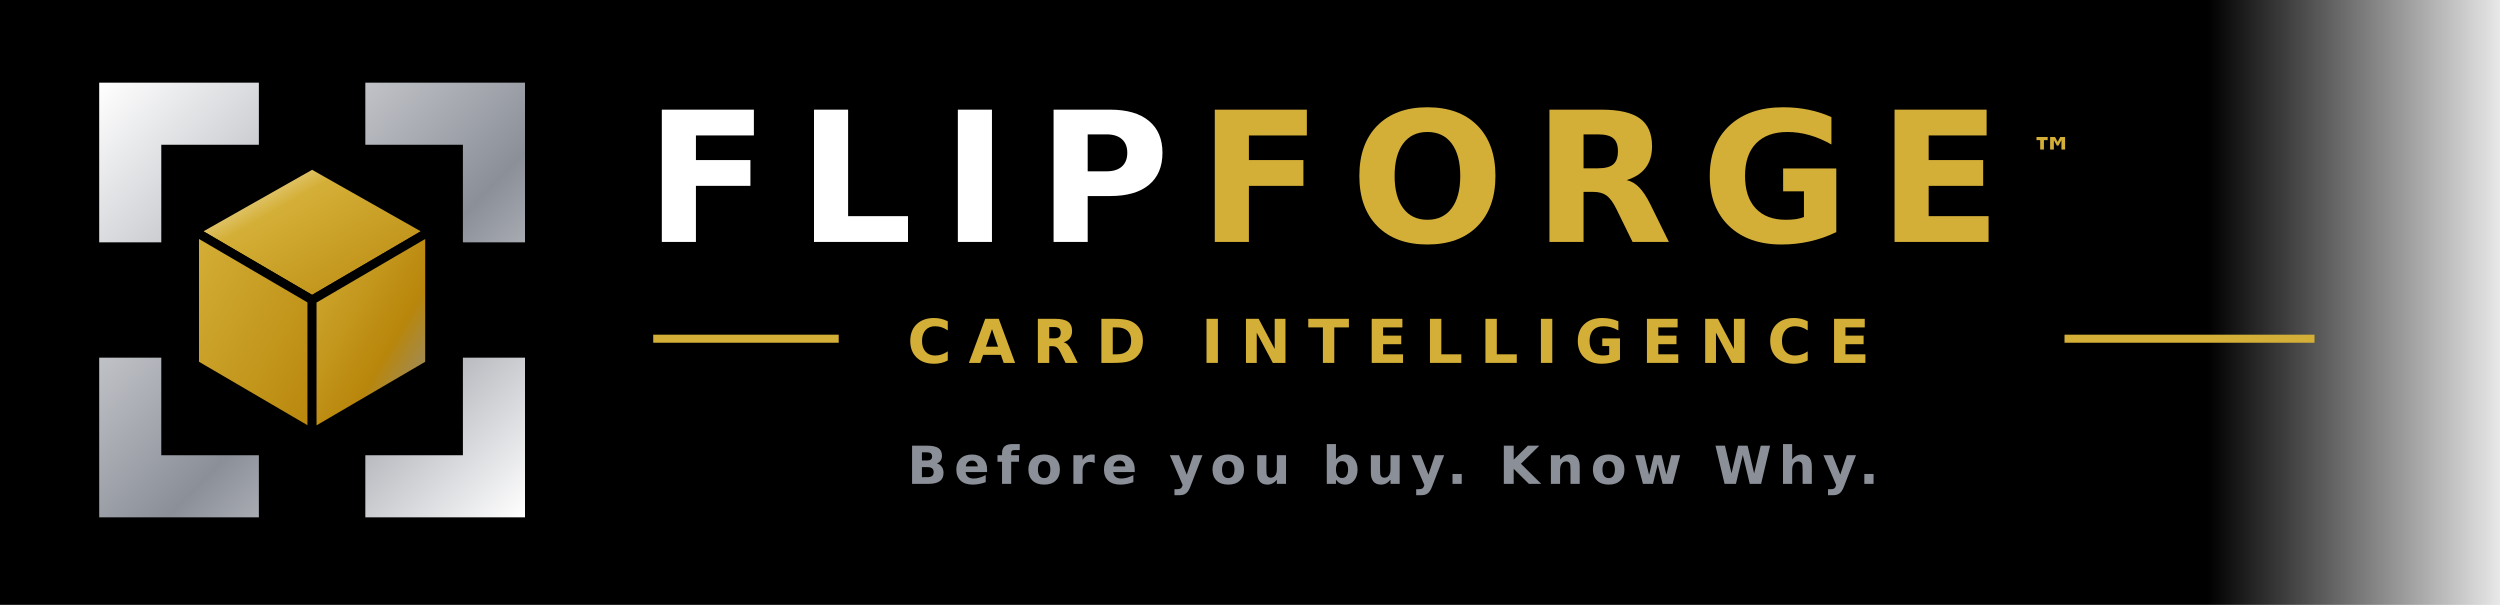
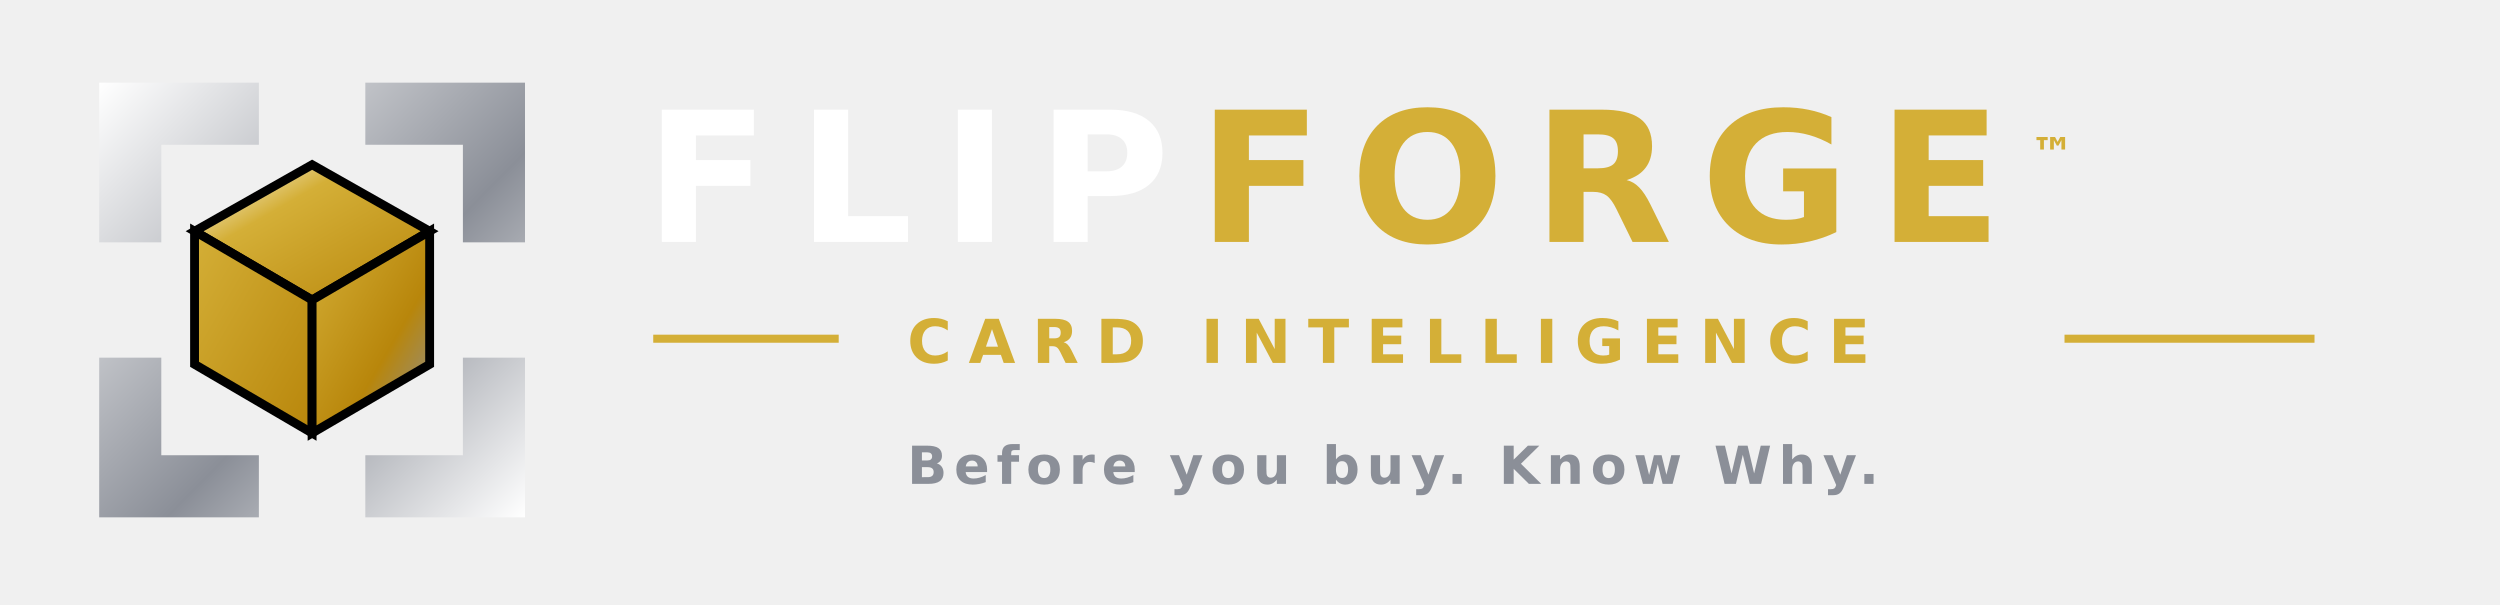
- <svg xmlns="http://www.w3.org/2000/svg" viewBox="0 0 620 150" role="img" aria-labelledby="title desc" version="1.1" id="svg65">
+ <svg xmlns="http://www.w3.org/2000/svg" viewBox="0 0 620 150" role="img" aria-labelledby="title desc" version="1.1" id="svg56">
  <style id="style4">@font-face{font-family:Geist;src:url('../fonts/geist-latin-wght-normal.woff2') format('woff2');font-weight:100 900}.word{font-family:Geist,Arial,sans-serif;font-weight:700}.support{font-family:Geist,Arial,sans-serif;font-weight:600}</style>
-   <defs id="defs39">
+   <defs id="defs32">
    <linearGradient id="silver" x1="0" y1="0" x2="1" y2="1">
      <stop offset="0" stop-color="#FFFFFF" id="stop6" />
      <stop offset=".58" stop-color="#8B8F98" id="stop8" />
      <stop offset="1" stop-color="#FFFFFF" id="stop10" />
    </linearGradient>
    <linearGradient id="goldTop" x1="0" y1="0" x2="1" y2="1">
      <stop offset="0" stop-color="#FFFFFF" id="stop13" />
      <stop offset=".34" stop-color="#D4AF37" id="stop15" />
      <stop offset="1" stop-color="#B8860B" id="stop17" />
    </linearGradient>
    <linearGradient id="goldLeft" x1="0" y1="0" x2="1" y2="1">
      <stop offset="0" stop-color="#D4AF37" id="stop20" />
      <stop offset="1" stop-color="#B8860B" id="stop22" />
    </linearGradient>
    <linearGradient id="goldRight" x1="0" y1="0" x2="1" y2="1">
      <stop offset="0" stop-color="#D4AF37" id="stop25" />
      <stop offset=".62" stop-color="#B8860B" id="stop27" />
      <stop offset="1" stop-color="#8B8F98" id="stop29" />
    </linearGradient>
-     <linearGradient id="fade" x1="0" x2="1">
-       <stop offset="0" stop-color="#000000" id="stop32" />
-       <stop offset=".88" stop-color="#000000" id="stop34" />
-       <stop offset="1" stop-color="#000000" stop-opacity="0" id="stop36" />
-     </linearGradient>
  </defs>
-   <rect width="620" height="150" fill="url(#fade)" id="rect41" />
-   <g transform="matrix(0.55,0,0,0.55,7,4)" id="g51">
-     <path fill="url(#silver)" d="m 32,30 h 72 V 58 H 60 v 44 H 32 Z m 120,0 h 72 v 72 H 196 V 58 H 152 Z M 32,154 h 28 v 44 h 44 v 28 H 32 Z m 164,0 h 28 v 72 h -72 v -28 h 44 z" id="path43" />
-     <path d="M 128,67 181,97 128,128 75,97 Z" fill="url(#goldTop)" stroke="#000000" stroke-width="4" id="path45" />
-     <path d="m 75,97 53,31 v 60 L 75,157 Z" fill="url(#goldLeft)" stroke="#000000" stroke-width="4" id="path47" />
-     <path d="m 181,97 -53,31 v 60 l 53,-31 z" fill="url(#goldRight)" stroke="#000000" stroke-width="4" id="path49" />
+   <g transform="matrix(0.55,0,0,0.55,7,4)" id="g42">
+     <path fill="url(#silver)" d="m 32,30 h 72 V 58 H 60 v 44 H 32 Z m 120,0 h 72 v 72 H 196 V 58 H 152 Z M 32,154 h 28 v 44 h 44 v 28 H 32 Z m 164,0 h 28 v 72 h -72 v -28 h 44 z" id="path34" />
+     <path d="M 128,67 181,97 128,128 75,97 Z" fill="url(#goldTop)" stroke="#000000" stroke-width="4" id="path36" />
+     <path d="m 75,97 53,31 v 60 L 75,157 Z" fill="url(#goldLeft)" stroke="#000000" stroke-width="4" id="path38" />
+     <path d="m 181,97 -53,31 v 60 l 53,-31 z" fill="url(#goldRight)" stroke="#000000" stroke-width="4" id="path40" />
  </g>
-   <g aria-label="FLIPFORGE™" id="text57" class="word" style="font-weight:700;font-size:45px;font-family:Geist, Arial, sans-serif;letter-spacing:7;fill:#ffffff">
-     <path d="m 164.131,27.195 h 22.83 v 6.394 h -14.37 v 6.108 h 13.513 v 6.394 H 172.59 V 60 h -8.459 z" id="path69" />
-     <path d="m 201.871,27.195 h 8.459 v 26.411 h 14.854 V 60 h -23.313 z" id="path71" />
-     <path d="m 237.545,27.195 h 8.459 V 60 h -8.459 z" id="path73" />
-     <path d="m 261.288,27.195 h 14.041 q 6.262,0 9.602,2.791 3.362,2.769 3.362,7.91 0,5.164 -3.362,7.954 -3.34,2.769 -9.602,2.769 h -5.581 V 60 h -8.459 z m 8.459,6.13 v 9.163 h 4.68 q 2.461,0 3.801,-1.187 1.34,-1.208 1.34,-3.406 0,-2.197 -1.34,-3.384 -1.34,-1.187 -3.801,-1.187 z" id="path75" />
-     <path d="m 301.269,27.195 h 22.83 v 6.394 h -14.37 v 6.108 h 13.513 v 6.394 H 309.729 V 60 h -8.459 z" style="fill:#d4af37" id="path77" />
-     <path d="m 353.994,32.732 q -3.867,0 -5.999,2.856 -2.131,2.856 -2.131,8.042 0,5.164 2.131,8.02 2.131,2.856 5.999,2.856 3.889,0 6.021,-2.856 2.131,-2.856 2.131,-8.02 0,-5.186 -2.131,-8.042 -2.131,-2.856 -6.021,-2.856 z m 0,-6.13 q 7.91,0 12.393,4.526 4.482,4.526 4.482,12.502 0,7.954 -4.482,12.48 -4.482,4.526 -12.393,4.526 -7.888,0 -12.393,-4.526 -4.482,-4.526 -4.482,-12.48 0,-7.976 4.482,-12.502 4.504,-4.526 12.393,-4.526 z" style="fill:#d4af37" id="path79" />
-     <path d="m 396.282,41.741 q 2.659,0 3.801,-0.989 1.165,-0.989 1.165,-3.252 0,-2.241 -1.165,-3.208 -1.143,-0.967 -3.801,-0.967 h -3.56 v 8.416 z m -3.56,5.845 V 60 h -8.459 V 27.195 h 12.92 q 6.482,0 9.492,2.175 3.032,2.175 3.032,6.877 0,3.252 -1.582,5.339 -1.56,2.087 -4.724,3.076 1.736,0.396 3.098,1.802 1.384,1.384 2.791,4.219 L 413.882,60 h -9.009 l -3.999,-8.152 q -1.208,-2.461 -2.461,-3.362 -1.23,-0.901 -3.296,-0.901 z" style="fill:#d4af37" id="path81" />
-     <path d="m 455.401,57.561 q -3.164,1.538 -6.57,2.307 -3.406,0.769 -7.031,0.769 -8.196,0 -12.986,-4.57 -4.79,-4.592 -4.79,-12.437 0,-7.932 4.878,-12.48 4.878,-4.548 13.359,-4.548 3.274,0 6.262,0.615 3.01,0.615 5.669,1.824 v 6.79 q -2.747,-1.56 -5.471,-2.329 -2.703,-0.769 -5.427,-0.769 -5.054,0 -7.8,2.834 -2.725,2.812 -2.725,8.064 0,5.208 2.637,8.042 2.637,2.834 7.493,2.834 1.318,0 2.439,-0.154 1.143,-0.176 2.043,-0.527 v -6.372 h -5.164 v -5.669 h 13.184 z" style="fill:#d4af37" id="path83" />
-     <path d="m 469.85,27.195 h 22.83 v 6.394 h -14.37 v 6.108 h 13.513 v 6.394 h -13.513 v 7.515 h 14.854 V 60 H 469.85 Z" style="fill:#d4af37" id="path85" />
-     <path d="m 509.652,33.981 0.639,1.219 0.639,-1.219 h 1.219 v 3.104 h -0.913 v -2.347 l -0.736,1.375 h -0.408 l -0.736,-1.375 v 2.347 h -0.924 v -3.104 z m -1.826,0 v 0.768 h -0.935 v 2.336 h -0.924 v -2.336 h -0.924 v -0.768 z" style="font-size:11px;letter-spacing:0;baseline-shift:super;fill:#d4af37" id="path87" />
+   <g aria-label="FLIPFORGE™" id="text48" class="word" style="font-weight:700;font-size:45px;font-family:Geist, Arial, sans-serif;letter-spacing:7;fill:#ffffff">
+     <path d="m 164.131,27.195 h 22.83 v 6.394 h -14.37 v 6.108 h 13.513 v 6.394 H 172.59 V 60 h -8.459 z" id="path60" />
+     <path d="m 201.871,27.195 h 8.459 v 26.411 h 14.854 V 60 h -23.313 z" id="path62" />
+     <path d="m 237.545,27.195 h 8.459 V 60 h -8.459 z" id="path64" />
+     <path d="m 261.288,27.195 h 14.041 q 6.262,0 9.602,2.791 3.362,2.769 3.362,7.91 0,5.164 -3.362,7.954 -3.34,2.769 -9.602,2.769 h -5.581 V 60 h -8.459 z m 8.459,6.13 v 9.163 h 4.68 q 2.461,0 3.801,-1.187 1.34,-1.208 1.34,-3.406 0,-2.197 -1.34,-3.384 -1.34,-1.187 -3.801,-1.187 z" id="path66" />
+     <path d="m 301.269,27.195 h 22.83 v 6.394 h -14.37 v 6.108 h 13.513 v 6.394 H 309.729 V 60 h -8.459 z" style="fill:#d4af37" id="path68" />
+     <path d="m 353.994,32.732 q -3.867,0 -5.999,2.856 -2.131,2.856 -2.131,8.042 0,5.164 2.131,8.02 2.131,2.856 5.999,2.856 3.889,0 6.021,-2.856 2.131,-2.856 2.131,-8.02 0,-5.186 -2.131,-8.042 -2.131,-2.856 -6.021,-2.856 z m 0,-6.13 q 7.91,0 12.393,4.526 4.482,4.526 4.482,12.502 0,7.954 -4.482,12.48 -4.482,4.526 -12.393,4.526 -7.888,0 -12.393,-4.526 -4.482,-4.526 -4.482,-12.48 0,-7.976 4.482,-12.502 4.504,-4.526 12.393,-4.526 z" style="fill:#d4af37" id="path70" />
+     <path d="m 396.282,41.741 q 2.659,0 3.801,-0.989 1.165,-0.989 1.165,-3.252 0,-2.241 -1.165,-3.208 -1.143,-0.967 -3.801,-0.967 h -3.56 v 8.416 z m -3.56,5.845 V 60 h -8.459 V 27.195 h 12.92 q 6.482,0 9.492,2.175 3.032,2.175 3.032,6.877 0,3.252 -1.582,5.339 -1.56,2.087 -4.724,3.076 1.736,0.396 3.098,1.802 1.384,1.384 2.791,4.219 L 413.882,60 h -9.009 l -3.999,-8.152 q -1.208,-2.461 -2.461,-3.362 -1.23,-0.901 -3.296,-0.901 z" style="fill:#d4af37" id="path72" />
+     <path d="m 455.401,57.561 q -3.164,1.538 -6.57,2.307 -3.406,0.769 -7.031,0.769 -8.196,0 -12.986,-4.57 -4.79,-4.592 -4.79,-12.437 0,-7.932 4.878,-12.48 4.878,-4.548 13.359,-4.548 3.274,0 6.262,0.615 3.01,0.615 5.669,1.824 v 6.79 q -2.747,-1.56 -5.471,-2.329 -2.703,-0.769 -5.427,-0.769 -5.054,0 -7.8,2.834 -2.725,2.812 -2.725,8.064 0,5.208 2.637,8.042 2.637,2.834 7.493,2.834 1.318,0 2.439,-0.154 1.143,-0.176 2.043,-0.527 v -6.372 h -5.164 v -5.669 h 13.184 z" style="fill:#d4af37" id="path74" />
+     <path d="m 469.85,27.195 h 22.83 v 6.394 h -14.37 v 6.108 h 13.513 v 6.394 h -13.513 v 7.515 h 14.854 V 60 H 469.85 Z" style="fill:#d4af37" id="path76" />
+     <path d="m 509.652,33.981 0.639,1.219 0.639,-1.219 h 1.219 v 3.104 h -0.913 v -2.347 l -0.736,1.375 h -0.408 l -0.736,-1.375 v 2.347 h -0.924 v -3.104 z m -1.826,0 v 0.768 h -0.935 v 2.336 h -0.924 v -2.336 h -0.924 v -0.768 z" style="font-size:11px;letter-spacing:0;baseline-shift:super;fill:#d4af37" id="path78" />
  </g>
-   <path d="M162 84h46M512 84h62" stroke="#D4AF37" stroke-width="2" id="path59" />
-   <g aria-label="CARD INTELLIGENCE" id="text61" class="support" style="font-weight:600;font-size:15px;font-family:Geist, Arial, sans-serif;letter-spacing:4.2;fill:#d4af37">
-     <path d="m 235.049,89.399 q -0.776,0.403 -1.619,0.608 -0.842,0.205 -1.758,0.205 -2.732,0 -4.329,-1.523 -1.597,-1.531 -1.597,-4.146 0,-2.622 1.597,-4.146 1.597,-1.531 4.329,-1.531 0.916,0 1.758,0.205 0.842,0.205 1.619,0.608 v 2.263 q -0.784,-0.535 -1.545,-0.784 -0.762,-0.249 -1.604,-0.249 -1.509,0 -2.373,0.967 -0.864,0.967 -0.864,2.666 0,1.692 0.864,2.659 0.864,0.967 2.373,0.967 0.842,0 1.604,-0.249 0.762,-0.249 1.545,-0.784 z" id="path90" />
-     <path d="m 248.221,88.008 h -4.409 L 243.116,90 h -2.834 l 4.05,-10.935 h 3.362 L 251.744,90 h -2.834 z m -3.706,-2.029 h 2.996 l -1.494,-4.351 z" id="path92" />
-     <path d="m 261.4,83.914 q 0.886,0 1.267,-0.33 0.388,-0.33 0.388,-1.084 0,-0.747 -0.388,-1.069 -0.381,-0.322 -1.267,-0.322 h -1.187 v 2.805 z m -1.187,1.948 V 90 h -2.82 V 79.065 h 4.307 q 2.161,0 3.164,0.725 1.011,0.725 1.011,2.292 0,1.084 -0.527,1.78 -0.52,0.696 -1.575,1.025 0.579,0.132 1.033,0.601 0.461,0.461 0.93,1.406 L 267.267,90 h -3.003 l -1.333,-2.717 q -0.403,-0.82 -0.82,-1.121 -0.41,-0.3 -1.099,-0.3 z" id="path94" />
-     <path d="m 275.964,81.196 v 6.672 h 1.011 q 1.729,0 2.637,-0.857 0.916,-0.857 0.916,-2.49 0,-1.626 -0.908,-2.476 -0.908,-0.85 -2.644,-0.85 z m -2.82,-2.131 h 2.974 q 2.49,0 3.706,0.359 1.223,0.352 2.095,1.201 0.769,0.74 1.143,1.707 0.374,0.967 0.374,2.19 0,1.238 -0.374,2.212 -0.374,0.967 -1.143,1.707 -0.879,0.85 -2.109,1.208 Q 278.579,90 276.118,90 h -2.974 z" id="path96" />
-     <path d="m 299.218,79.065 h 2.82 V 90 h -2.82 z" id="path98" />
-     <path d="m 308.999,79.065 h 3.149 l 3.977,7.5 v -7.5 h 2.673 V 90 h -3.149 l -3.977,-7.5 V 90 h -2.673 z" id="path100" />
-     <path d="m 324.449,79.065 h 10.078 v 2.131 h -3.625 V 90 h -2.82 v -8.804 h -3.633 z" id="path102" />
-     <path d="m 340.184,79.065 h 7.61 v 2.131 h -4.79 v 2.036 h 4.504 v 2.131 h -4.504 v 2.505 h 4.951 V 90 h -7.771 z" id="path104" />
-     <path d="m 354.631,79.065 h 2.82 v 8.804 h 4.951 V 90 h -7.771 z" id="path106" />
-     <path d="m 368.389,79.065 h 2.82 v 8.804 h 4.951 V 90 h -7.771 z" id="path108" />
-     <path d="m 382.147,79.065 h 2.82 V 90 h -2.82 z" id="path110" />
-     <path d="m 401.757,89.187 q -1.055,0.513 -2.19,0.769 -1.135,0.256 -2.344,0.256 -2.732,0 -4.329,-1.523 -1.597,-1.531 -1.597,-4.146 0,-2.644 1.626,-4.16 1.626,-1.516 4.453,-1.516 1.091,0 2.087,0.205 1.003,0.205 1.89,0.608 v 2.263 q -0.916,-0.52 -1.824,-0.776 -0.901,-0.256 -1.809,-0.256 -1.685,0 -2.6,0.945 -0.908,0.938 -0.908,2.688 0,1.736 0.879,2.681 0.879,0.945 2.498,0.945 0.439,0 0.813,-0.051 0.381,-0.059 0.681,-0.176 v -2.124 h -1.721 v -1.89 h 4.395 z" id="path112" />
-     <path d="m 408.44,79.065 h 7.61 v 2.131 h -4.79 v 2.036 h 4.504 v 2.131 h -4.504 v 2.505 h 4.951 V 90 h -7.771 z" id="path114" />
-     <path d="m 422.887,79.065 h 3.149 l 3.977,7.5 v -7.5 h 2.673 V 90 h -3.149 l -3.977,-7.5 V 90 h -2.673 z" id="path116" />
-     <path d="m 448.312,89.399 q -0.776,0.403 -1.619,0.608 -0.842,0.205 -1.758,0.205 -2.732,0 -4.329,-1.523 -1.597,-1.531 -1.597,-4.146 0,-2.622 1.597,-4.146 1.597,-1.531 4.329,-1.531 0.916,0 1.758,0.205 0.842,0.205 1.619,0.608 v 2.263 q -0.784,-0.535 -1.545,-0.784 -0.762,-0.249 -1.604,-0.249 -1.509,0 -2.373,0.967 -0.864,0.967 -0.864,2.666 0,1.692 0.864,2.659 0.864,0.967 2.373,0.967 0.842,0 1.604,-0.249 0.762,-0.249 1.545,-0.784 z" id="path118" />
-     <path d="m 454.849,79.065 h 7.61 v 2.131 h -4.79 v 2.036 h 4.504 v 2.131 h -4.504 v 2.505 h 4.951 V 90 h -7.771 z" id="path120" />
+   <path d="M162 84h46M512 84h62" stroke="#D4AF37" stroke-width="2" id="path50" />
+   <g aria-label="CARD INTELLIGENCE" id="text52" class="support" style="font-weight:600;font-size:15px;font-family:Geist, Arial, sans-serif;letter-spacing:4.2;fill:#d4af37">
+     <path d="m 235.049,89.399 q -0.776,0.403 -1.619,0.608 -0.842,0.205 -1.758,0.205 -2.732,0 -4.329,-1.523 -1.597,-1.531 -1.597,-4.146 0,-2.622 1.597,-4.146 1.597,-1.531 4.329,-1.531 0.916,0 1.758,0.205 0.842,0.205 1.619,0.608 v 2.263 q -0.784,-0.535 -1.545,-0.784 -0.762,-0.249 -1.604,-0.249 -1.509,0 -2.373,0.967 -0.864,0.967 -0.864,2.666 0,1.692 0.864,2.659 0.864,0.967 2.373,0.967 0.842,0 1.604,-0.249 0.762,-0.249 1.545,-0.784 z" id="path81" />
+     <path d="m 248.221,88.008 h -4.409 L 243.116,90 h -2.834 l 4.05,-10.935 h 3.362 L 251.744,90 h -2.834 z m -3.706,-2.029 h 2.996 l -1.494,-4.351 z" id="path83" />
+     <path d="m 261.4,83.914 q 0.886,0 1.267,-0.33 0.388,-0.33 0.388,-1.084 0,-0.747 -0.388,-1.069 -0.381,-0.322 -1.267,-0.322 h -1.187 v 2.805 z m -1.187,1.948 V 90 h -2.82 V 79.065 h 4.307 q 2.161,0 3.164,0.725 1.011,0.725 1.011,2.292 0,1.084 -0.527,1.78 -0.52,0.696 -1.575,1.025 0.579,0.132 1.033,0.601 0.461,0.461 0.93,1.406 L 267.267,90 h -3.003 l -1.333,-2.717 q -0.403,-0.82 -0.82,-1.121 -0.41,-0.3 -1.099,-0.3 z" id="path85" />
+     <path d="m 275.964,81.196 v 6.672 h 1.011 q 1.729,0 2.637,-0.857 0.916,-0.857 0.916,-2.49 0,-1.626 -0.908,-2.476 -0.908,-0.85 -2.644,-0.85 z m -2.82,-2.131 h 2.974 q 2.49,0 3.706,0.359 1.223,0.352 2.095,1.201 0.769,0.74 1.143,1.707 0.374,0.967 0.374,2.19 0,1.238 -0.374,2.212 -0.374,0.967 -1.143,1.707 -0.879,0.85 -2.109,1.208 Q 278.579,90 276.118,90 h -2.974 z" id="path87" />
+     <path d="m 299.218,79.065 h 2.82 V 90 h -2.82 z" id="path89" />
+     <path d="m 308.999,79.065 h 3.149 l 3.977,7.5 v -7.5 h 2.673 V 90 h -3.149 l -3.977,-7.5 V 90 h -2.673 z" id="path91" />
+     <path d="m 324.449,79.065 h 10.078 v 2.131 h -3.625 V 90 h -2.82 v -8.804 h -3.633 z" id="path93" />
+     <path d="m 340.184,79.065 h 7.61 v 2.131 h -4.79 v 2.036 h 4.504 v 2.131 h -4.504 v 2.505 h 4.951 V 90 h -7.771 z" id="path95" />
+     <path d="m 354.631,79.065 h 2.82 v 8.804 h 4.951 V 90 h -7.771 z" id="path97" />
+     <path d="m 368.389,79.065 h 2.82 v 8.804 h 4.951 V 90 h -7.771 z" id="path99" />
+     <path d="m 382.147,79.065 h 2.82 V 90 h -2.82 z" id="path101" />
+     <path d="m 401.757,89.187 q -1.055,0.513 -2.19,0.769 -1.135,0.256 -2.344,0.256 -2.732,0 -4.329,-1.523 -1.597,-1.531 -1.597,-4.146 0,-2.644 1.626,-4.16 1.626,-1.516 4.453,-1.516 1.091,0 2.087,0.205 1.003,0.205 1.89,0.608 v 2.263 q -0.916,-0.52 -1.824,-0.776 -0.901,-0.256 -1.809,-0.256 -1.685,0 -2.6,0.945 -0.908,0.938 -0.908,2.688 0,1.736 0.879,2.681 0.879,0.945 2.498,0.945 0.439,0 0.813,-0.051 0.381,-0.059 0.681,-0.176 v -2.124 h -1.721 v -1.89 h 4.395 z" id="path103" />
+     <path d="m 408.44,79.065 h 7.61 v 2.131 h -4.79 v 2.036 h 4.504 v 2.131 h -4.504 v 2.505 h 4.951 V 90 h -7.771 z" id="path105" />
+     <path d="m 422.887,79.065 h 3.149 l 3.977,7.5 v -7.5 h 2.673 V 90 h -3.149 l -3.977,-7.5 V 90 h -2.673 z" id="path107" />
+     <path d="m 448.312,89.399 q -0.776,0.403 -1.619,0.608 -0.842,0.205 -1.758,0.205 -2.732,0 -4.329,-1.523 -1.597,-1.531 -1.597,-4.146 0,-2.622 1.597,-4.146 1.597,-1.531 4.329,-1.531 0.916,0 1.758,0.205 0.842,0.205 1.619,0.608 v 2.263 q -0.784,-0.535 -1.545,-0.784 -0.762,-0.249 -1.604,-0.249 -1.509,0 -2.373,0.967 -0.864,0.967 -0.864,2.666 0,1.692 0.864,2.659 0.864,0.967 2.373,0.967 0.842,0 1.604,-0.249 0.762,-0.249 1.545,-0.784 z" id="path109" />
+     <path d="m 454.849,79.065 h 7.61 v 2.131 h -4.79 v 2.036 h 4.504 v 2.131 h -4.504 v 2.505 h 4.951 V 90 h -7.771 z" id="path111" />
  </g>
-   <g aria-label="Before you buy. Know Why." id="text63" class="support" style="font-weight:600;font-size:13px;font-family:Geist, Arial, sans-serif;letter-spacing:1.7;fill:#8b8f98">
-     <path d="m 229.989,114.192 q 0.578,0 0.876,-0.254 0.298,-0.254 0.298,-0.749 0,-0.489 -0.298,-0.743 -0.298,-0.26 -0.876,-0.26 h -1.352 v 2.006 z m 0.083,4.145 q 0.736,0 1.104,-0.311 0.375,-0.311 0.375,-0.939 0,-0.616 -0.368,-0.92 -0.368,-0.311 -1.111,-0.311 h -1.435 v 2.482 z m 2.272,-3.409 q 0.787,0.229 1.219,0.844 0.432,0.616 0.432,1.511 0,1.371 -0.927,2.044 Q 232.141,120 230.25,120 h -4.056 v -9.477 h 3.669 q 1.974,0 2.856,0.597 0.889,0.597 0.889,1.911 0,0.692 -0.324,1.181 -0.324,0.482 -0.939,0.717 z" id="path123" />
-     <path d="m 244.797,116.426 v 0.647 h -5.313 q 0.083,0.8 0.578,1.2 0.495,0.4 1.384,0.4 0.717,0 1.466,-0.209 0.755,-0.216 1.549,-0.647 v 1.752 q -0.806,0.305 -1.612,0.457 -0.806,0.159 -1.612,0.159 -1.93,0 -3.002,-0.978 -1.066,-0.984 -1.066,-2.755 0,-1.739 1.047,-2.736 1.054,-0.997 2.895,-0.997 1.676,0 2.679,1.009 1.009,1.009 1.009,2.698 z m -2.336,-0.755 q 0,-0.647 -0.381,-1.041 -0.375,-0.4 -0.984,-0.4 -0.66,0 -1.073,0.375 -0.413,0.368 -0.514,1.066 z" id="path125" />
-     <path d="m 252.896,110.123 v 1.492 h -1.257 q -0.482,0 -0.673,0.178 -0.19,0.171 -0.19,0.603 v 0.495 h 1.942 v 1.625 h -1.942 V 120 h -2.272 v -5.484 h -1.13 v -1.625 h 1.13 v -0.495 q 0,-1.162 0.647,-1.714 0.647,-0.559 2.006,-0.559 z" id="path127" />
-     <path d="m 258.956,114.344 q -0.755,0 -1.155,0.546 -0.394,0.54 -0.394,1.562 0,1.022 0.394,1.568 0.4,0.54 1.155,0.54 0.743,0 1.136,-0.54 0.394,-0.546 0.394,-1.568 0,-1.022 -0.394,-1.562 -0.394,-0.546 -1.136,-0.546 z m 0,-1.625 q 1.834,0 2.863,0.99 1.035,0.99 1.035,2.742 0,1.752 -1.035,2.742 -1.028,0.99 -2.863,0.99 -1.841,0 -2.882,-0.99 -1.035,-0.99 -1.035,-2.742 0,-1.752 1.035,-2.742 1.041,-0.99 2.882,-0.99 z" id="path129" />
-     <path d="m 271.486,114.827 q -0.298,-0.14 -0.597,-0.203 -0.292,-0.07 -0.59,-0.07 -0.876,0 -1.352,0.565 -0.47,0.559 -0.47,1.606 V 120 h -2.272 v -7.109 h 2.272 v 1.168 q 0.438,-0.698 1.003,-1.016 0.571,-0.324 1.365,-0.324 0.114,0 0.248,0.013 0.133,0.006 0.387,0.038 z" id="path131" />
-     <path d="m 281.412,116.426 v 0.647 h -5.313 q 0.083,0.8 0.578,1.2 0.495,0.4 1.384,0.4 0.717,0 1.466,-0.209 0.755,-0.216 1.549,-0.647 v 1.752 q -0.806,0.305 -1.612,0.457 -0.806,0.159 -1.612,0.159 -1.93,0 -3.002,-0.978 -1.066,-0.984 -1.066,-2.755 0,-1.739 1.047,-2.736 1.054,-0.997 2.895,-0.997 1.676,0 2.679,1.009 1.009,1.009 1.009,2.698 z m -2.336,-0.755 q 0,-0.647 -0.381,-1.041 -0.375,-0.4 -0.984,-0.4 -0.66,0 -1.073,0.375 -0.413,0.368 -0.514,1.066 z" id="path133" />
-     <path d="m 290.125,112.891 h 2.272 l 1.911,4.824 1.625,-4.824 h 2.272 l -2.99,7.782 q -0.451,1.187 -1.054,1.657 -0.597,0.476 -1.581,0.476 h -1.314 v -1.492 h 0.711 q 0.578,0 0.838,-0.184 0.267,-0.184 0.413,-0.66 l 0.064,-0.197 z" id="path135" />
-     <path d="m 304.616,114.344 q -0.755,0 -1.155,0.546 -0.394,0.54 -0.394,1.562 0,1.022 0.394,1.568 0.4,0.54 1.155,0.54 0.743,0 1.136,-0.54 0.394,-0.546 0.394,-1.568 0,-1.022 -0.394,-1.562 -0.394,-0.546 -1.136,-0.546 z m 0,-1.625 q 1.834,0 2.863,0.99 1.035,0.99 1.035,2.742 0,1.752 -1.035,2.742 -1.028,0.99 -2.863,0.99 -1.841,0 -2.882,-0.99 -1.035,-0.99 -1.035,-2.742 0,-1.752 1.035,-2.742 1.041,-0.99 2.882,-0.99 z" id="path137" />
-     <path d="m 311.787,117.232 v -4.342 h 2.285 v 0.711 q 0,0.578 -0.006,1.454 -0.006,0.87 -0.006,1.162 0,0.857 0.044,1.238 0.044,0.375 0.152,0.546 0.14,0.222 0.362,0.343 0.229,0.121 0.521,0.121 0.711,0 1.117,-0.546 0.406,-0.546 0.406,-1.517 v -3.51 h 2.272 V 120 h -2.272 v -1.028 q -0.514,0.622 -1.092,0.92 -0.571,0.292 -1.263,0.292 -1.231,0 -1.879,-0.755 -0.641,-0.755 -0.641,-2.196 z" id="path139" />
-     <path d="m 332.827,118.534 q 0.73,0 1.111,-0.533 0.387,-0.533 0.387,-1.549 0,-1.016 -0.387,-1.549 -0.381,-0.533 -1.111,-0.533 -0.73,0 -1.124,0.54 -0.387,0.533 -0.387,1.542 0,1.009 0.387,1.549 0.394,0.533 1.124,0.533 z m -1.511,-4.602 q 0.47,-0.622 1.041,-0.914 0.571,-0.298 1.314,-0.298 1.314,0 2.158,1.047 0.844,1.041 0.844,2.685 0,1.644 -0.844,2.691 -0.844,1.041 -2.158,1.041 -0.743,0 -1.314,-0.292 -0.571,-0.298 -1.041,-0.92 V 120 h -2.272 v -9.877 h 2.272 z" id="path141" />
-     <path d="m 339.974,117.232 v -4.342 h 2.285 v 0.711 q 0,0.578 -0.006,1.454 -0.006,0.87 -0.006,1.162 0,0.857 0.044,1.238 0.044,0.375 0.152,0.546 0.14,0.222 0.362,0.343 0.229,0.121 0.52,0.121 0.711,0 1.117,-0.546 0.406,-0.546 0.406,-1.517 v -3.51 h 2.272 V 120 h -2.272 v -1.028 q -0.514,0.622 -1.092,0.92 -0.571,0.292 -1.263,0.292 -1.231,0 -1.879,-0.755 -0.641,-0.755 -0.641,-2.196 z" id="path143" />
-     <path d="m 350.072,112.891 h 2.272 l 1.911,4.824 1.625,-4.824 h 2.272 l -2.99,7.782 q -0.451,1.187 -1.054,1.657 -0.597,0.476 -1.581,0.476 h -1.314 v -1.492 h 0.711 q 0.578,0 0.838,-0.184 0.267,-0.184 0.413,-0.66 l 0.064,-0.197 z" id="path145" />
-     <path d="m 360.22,117.543 h 2.285 V 120 h -2.285 z" id="path147" />
-     <path d="m 372.951,110.523 h 2.444 v 3.459 l 3.523,-3.459 h 2.837 l -4.564,4.488 5.034,4.989 h -3.06 l -3.771,-3.732 V 120 h -2.444 z" id="path149" />
-     <path d="M 391.771,115.671 V 120 h -2.285 v -0.705 -2.609 q 0,-0.92 -0.044,-1.27 -0.038,-0.349 -0.14,-0.514 -0.133,-0.222 -0.362,-0.343 -0.229,-0.127 -0.52,-0.127 -0.711,0 -1.117,0.552 -0.406,0.546 -0.406,1.517 V 120 h -2.272 v -7.109 h 2.272 v 1.041 q 0.514,-0.622 1.092,-0.914 0.578,-0.298 1.276,-0.298 1.231,0 1.866,0.755 0.641,0.755 0.641,2.196 z" id="path151" />
-     <path d="m 398.962,114.344 q -0.755,0 -1.155,0.546 -0.394,0.54 -0.394,1.562 0,1.022 0.394,1.568 0.4,0.54 1.155,0.54 0.743,0 1.136,-0.54 0.394,-0.546 0.394,-1.568 0,-1.022 -0.394,-1.562 -0.394,-0.546 -1.136,-0.546 z m 0,-1.625 q 1.834,0 2.863,0.99 1.035,0.99 1.035,2.742 0,1.752 -1.035,2.742 -1.028,0.99 -2.863,0.99 -1.841,0 -2.882,-0.99 -1.035,-0.99 -1.035,-2.742 0,-1.752 1.035,-2.742 1.041,-0.99 2.882,-0.99 z" id="path153" />
-     <path d="m 405.575,112.891 h 2.209 l 1.193,4.9 1.2,-4.9 h 1.898 l 1.193,4.85 1.2,-4.85 h 2.209 L 414.804,120 h -2.482 l -1.2,-4.888 L 409.929,120 h -2.482 z" id="path155" />
-     <path d="m 425.441,110.523 h 2.342 l 1.638,6.887 1.625,-6.887 h 2.355 l 1.625,6.887 1.638,-6.887 h 2.323 L 436.752,120 h -2.818 L 432.214,112.795 430.512,120 h -2.818 z" id="path157" />
-     <path d="M 449.332,115.671 V 120 h -2.285 v -0.705 -2.596 q 0,-0.933 -0.044,-1.282 -0.038,-0.349 -0.14,-0.514 -0.133,-0.222 -0.362,-0.343 -0.229,-0.127 -0.521,-0.127 -0.711,0 -1.117,0.552 -0.406,0.546 -0.406,1.517 V 120 h -2.272 v -9.877 h 2.272 v 3.809 q 0.514,-0.622 1.092,-0.914 0.578,-0.298 1.276,-0.298 1.231,0 1.866,0.755 0.641,0.755 0.641,2.196 z" id="path159" />
-     <path d="m 452.206,112.891 h 2.272 l 1.911,4.824 1.625,-4.824 h 2.272 l -2.99,7.782 q -0.451,1.187 -1.054,1.657 -0.597,0.476 -1.581,0.476 h -1.314 v -1.492 h 0.711 q 0.578,0 0.838,-0.184 0.267,-0.184 0.413,-0.66 l 0.064,-0.197 z" id="path161" />
-     <path d="m 462.355,117.543 h 2.285 V 120 h -2.285 z" id="path163" />
+   <g aria-label="Before you buy. Know Why." id="text54" class="support" style="font-weight:600;font-size:13px;font-family:Geist, Arial, sans-serif;letter-spacing:1.7;fill:#8b8f98">
+     <path d="m 229.989,114.192 q 0.578,0 0.876,-0.254 0.298,-0.254 0.298,-0.749 0,-0.489 -0.298,-0.743 -0.298,-0.26 -0.876,-0.26 h -1.352 v 2.006 z m 0.083,4.145 q 0.736,0 1.104,-0.311 0.375,-0.311 0.375,-0.939 0,-0.616 -0.368,-0.92 -0.368,-0.311 -1.111,-0.311 h -1.435 v 2.482 z m 2.272,-3.409 q 0.787,0.229 1.219,0.844 0.432,0.616 0.432,1.511 0,1.371 -0.927,2.044 Q 232.141,120 230.25,120 h -4.056 v -9.477 h 3.669 q 1.974,0 2.856,0.597 0.889,0.597 0.889,1.911 0,0.692 -0.324,1.181 -0.324,0.482 -0.939,0.717 z" id="path114" />
+     <path d="m 244.797,116.426 v 0.647 h -5.313 q 0.083,0.8 0.578,1.2 0.495,0.4 1.384,0.4 0.717,0 1.466,-0.209 0.755,-0.216 1.549,-0.647 v 1.752 q -0.806,0.305 -1.612,0.457 -0.806,0.159 -1.612,0.159 -1.93,0 -3.002,-0.978 -1.066,-0.984 -1.066,-2.755 0,-1.739 1.047,-2.736 1.054,-0.997 2.895,-0.997 1.676,0 2.679,1.009 1.009,1.009 1.009,2.698 z m -2.336,-0.755 q 0,-0.647 -0.381,-1.041 -0.375,-0.4 -0.984,-0.4 -0.66,0 -1.073,0.375 -0.413,0.368 -0.514,1.066 z" id="path116" />
+     <path d="m 252.896,110.123 v 1.492 h -1.257 q -0.482,0 -0.673,0.178 -0.19,0.171 -0.19,0.603 v 0.495 h 1.942 v 1.625 h -1.942 V 120 h -2.272 v -5.484 h -1.13 v -1.625 h 1.13 v -0.495 q 0,-1.162 0.647,-1.714 0.647,-0.559 2.006,-0.559 z" id="path118" />
+     <path d="m 258.956,114.344 q -0.755,0 -1.155,0.546 -0.394,0.54 -0.394,1.562 0,1.022 0.394,1.568 0.4,0.54 1.155,0.54 0.743,0 1.136,-0.54 0.394,-0.546 0.394,-1.568 0,-1.022 -0.394,-1.562 -0.394,-0.546 -1.136,-0.546 z m 0,-1.625 q 1.834,0 2.863,0.99 1.035,0.99 1.035,2.742 0,1.752 -1.035,2.742 -1.028,0.99 -2.863,0.99 -1.841,0 -2.882,-0.99 -1.035,-0.99 -1.035,-2.742 0,-1.752 1.035,-2.742 1.041,-0.99 2.882,-0.99 z" id="path120" />
+     <path d="m 271.486,114.827 q -0.298,-0.14 -0.597,-0.203 -0.292,-0.07 -0.59,-0.07 -0.876,0 -1.352,0.565 -0.47,0.559 -0.47,1.606 V 120 h -2.272 v -7.109 h 2.272 v 1.168 q 0.438,-0.698 1.003,-1.016 0.571,-0.324 1.365,-0.324 0.114,0 0.248,0.013 0.133,0.006 0.387,0.038 z" id="path122" />
+     <path d="m 281.412,116.426 v 0.647 h -5.313 q 0.083,0.8 0.578,1.2 0.495,0.4 1.384,0.4 0.717,0 1.466,-0.209 0.755,-0.216 1.549,-0.647 v 1.752 q -0.806,0.305 -1.612,0.457 -0.806,0.159 -1.612,0.159 -1.93,0 -3.002,-0.978 -1.066,-0.984 -1.066,-2.755 0,-1.739 1.047,-2.736 1.054,-0.997 2.895,-0.997 1.676,0 2.679,1.009 1.009,1.009 1.009,2.698 z m -2.336,-0.755 q 0,-0.647 -0.381,-1.041 -0.375,-0.4 -0.984,-0.4 -0.66,0 -1.073,0.375 -0.413,0.368 -0.514,1.066 z" id="path124" />
+     <path d="m 290.125,112.891 h 2.272 l 1.911,4.824 1.625,-4.824 h 2.272 l -2.99,7.782 q -0.451,1.187 -1.054,1.657 -0.597,0.476 -1.581,0.476 h -1.314 v -1.492 h 0.711 q 0.578,0 0.838,-0.184 0.267,-0.184 0.413,-0.66 l 0.064,-0.197 z" id="path126" />
+     <path d="m 304.616,114.344 q -0.755,0 -1.155,0.546 -0.394,0.54 -0.394,1.562 0,1.022 0.394,1.568 0.4,0.54 1.155,0.54 0.743,0 1.136,-0.54 0.394,-0.546 0.394,-1.568 0,-1.022 -0.394,-1.562 -0.394,-0.546 -1.136,-0.546 z m 0,-1.625 q 1.834,0 2.863,0.99 1.035,0.99 1.035,2.742 0,1.752 -1.035,2.742 -1.028,0.99 -2.863,0.99 -1.841,0 -2.882,-0.99 -1.035,-0.99 -1.035,-2.742 0,-1.752 1.035,-2.742 1.041,-0.99 2.882,-0.99 z" id="path128" />
+     <path d="m 311.787,117.232 v -4.342 h 2.285 v 0.711 q 0,0.578 -0.006,1.454 -0.006,0.87 -0.006,1.162 0,0.857 0.044,1.238 0.044,0.375 0.152,0.546 0.14,0.222 0.362,0.343 0.229,0.121 0.521,0.121 0.711,0 1.117,-0.546 0.406,-0.546 0.406,-1.517 v -3.51 h 2.272 V 120 h -2.272 v -1.028 q -0.514,0.622 -1.092,0.92 -0.571,0.292 -1.263,0.292 -1.231,0 -1.879,-0.755 -0.641,-0.755 -0.641,-2.196 z" id="path130" />
+     <path d="m 332.827,118.534 q 0.73,0 1.111,-0.533 0.387,-0.533 0.387,-1.549 0,-1.016 -0.387,-1.549 -0.381,-0.533 -1.111,-0.533 -0.73,0 -1.124,0.54 -0.387,0.533 -0.387,1.542 0,1.009 0.387,1.549 0.394,0.533 1.124,0.533 z m -1.511,-4.602 q 0.47,-0.622 1.041,-0.914 0.571,-0.298 1.314,-0.298 1.314,0 2.158,1.047 0.844,1.041 0.844,2.685 0,1.644 -0.844,2.691 -0.844,1.041 -2.158,1.041 -0.743,0 -1.314,-0.292 -0.571,-0.298 -1.041,-0.92 V 120 h -2.272 v -9.877 h 2.272 z" id="path132" />
+     <path d="m 339.974,117.232 v -4.342 h 2.285 v 0.711 q 0,0.578 -0.006,1.454 -0.006,0.87 -0.006,1.162 0,0.857 0.044,1.238 0.044,0.375 0.152,0.546 0.14,0.222 0.362,0.343 0.229,0.121 0.52,0.121 0.711,0 1.117,-0.546 0.406,-0.546 0.406,-1.517 v -3.51 h 2.272 V 120 h -2.272 v -1.028 q -0.514,0.622 -1.092,0.92 -0.571,0.292 -1.263,0.292 -1.231,0 -1.879,-0.755 -0.641,-0.755 -0.641,-2.196 z" id="path134" />
+     <path d="m 350.072,112.891 h 2.272 l 1.911,4.824 1.625,-4.824 h 2.272 l -2.99,7.782 q -0.451,1.187 -1.054,1.657 -0.597,0.476 -1.581,0.476 h -1.314 v -1.492 h 0.711 q 0.578,0 0.838,-0.184 0.267,-0.184 0.413,-0.66 l 0.064,-0.197 z" id="path136" />
+     <path d="m 360.22,117.543 h 2.285 V 120 h -2.285 z" id="path138" />
+     <path d="m 372.951,110.523 h 2.444 v 3.459 l 3.523,-3.459 h 2.837 l -4.564,4.488 5.034,4.989 h -3.06 l -3.771,-3.732 V 120 h -2.444 z" id="path140" />
+     <path d="M 391.771,115.671 V 120 h -2.285 v -0.705 -2.609 q 0,-0.92 -0.044,-1.27 -0.038,-0.349 -0.14,-0.514 -0.133,-0.222 -0.362,-0.343 -0.229,-0.127 -0.52,-0.127 -0.711,0 -1.117,0.552 -0.406,0.546 -0.406,1.517 V 120 h -2.272 v -7.109 h 2.272 v 1.041 q 0.514,-0.622 1.092,-0.914 0.578,-0.298 1.276,-0.298 1.231,0 1.866,0.755 0.641,0.755 0.641,2.196 z" id="path142" />
+     <path d="m 398.962,114.344 q -0.755,0 -1.155,0.546 -0.394,0.54 -0.394,1.562 0,1.022 0.394,1.568 0.4,0.54 1.155,0.54 0.743,0 1.136,-0.54 0.394,-0.546 0.394,-1.568 0,-1.022 -0.394,-1.562 -0.394,-0.546 -1.136,-0.546 z m 0,-1.625 q 1.834,0 2.863,0.99 1.035,0.99 1.035,2.742 0,1.752 -1.035,2.742 -1.028,0.99 -2.863,0.99 -1.841,0 -2.882,-0.99 -1.035,-0.99 -1.035,-2.742 0,-1.752 1.035,-2.742 1.041,-0.99 2.882,-0.99 z" id="path144" />
+     <path d="m 405.575,112.891 h 2.209 l 1.193,4.9 1.2,-4.9 h 1.898 l 1.193,4.85 1.2,-4.85 h 2.209 L 414.804,120 h -2.482 l -1.2,-4.888 L 409.929,120 h -2.482 z" id="path146" />
+     <path d="m 425.441,110.523 h 2.342 l 1.638,6.887 1.625,-6.887 h 2.355 l 1.625,6.887 1.638,-6.887 h 2.323 L 436.752,120 h -2.818 L 432.214,112.795 430.512,120 h -2.818 z" id="path148" />
+     <path d="M 449.332,115.671 V 120 h -2.285 v -0.705 -2.596 q 0,-0.933 -0.044,-1.282 -0.038,-0.349 -0.14,-0.514 -0.133,-0.222 -0.362,-0.343 -0.229,-0.127 -0.521,-0.127 -0.711,0 -1.117,0.552 -0.406,0.546 -0.406,1.517 V 120 h -2.272 v -9.877 h 2.272 v 3.809 q 0.514,-0.622 1.092,-0.914 0.578,-0.298 1.276,-0.298 1.231,0 1.866,0.755 0.641,0.755 0.641,2.196 z" id="path150" />
+     <path d="m 452.206,112.891 h 2.272 l 1.911,4.824 1.625,-4.824 h 2.272 l -2.99,7.782 q -0.451,1.187 -1.054,1.657 -0.597,0.476 -1.581,0.476 h -1.314 v -1.492 h 0.711 q 0.578,0 0.838,-0.184 0.267,-0.184 0.413,-0.66 l 0.064,-0.197 z" id="path152" />
+     <path d="m 462.355,117.543 h 2.285 V 120 h -2.285 z" id="path154" />
  </g>
</svg>
